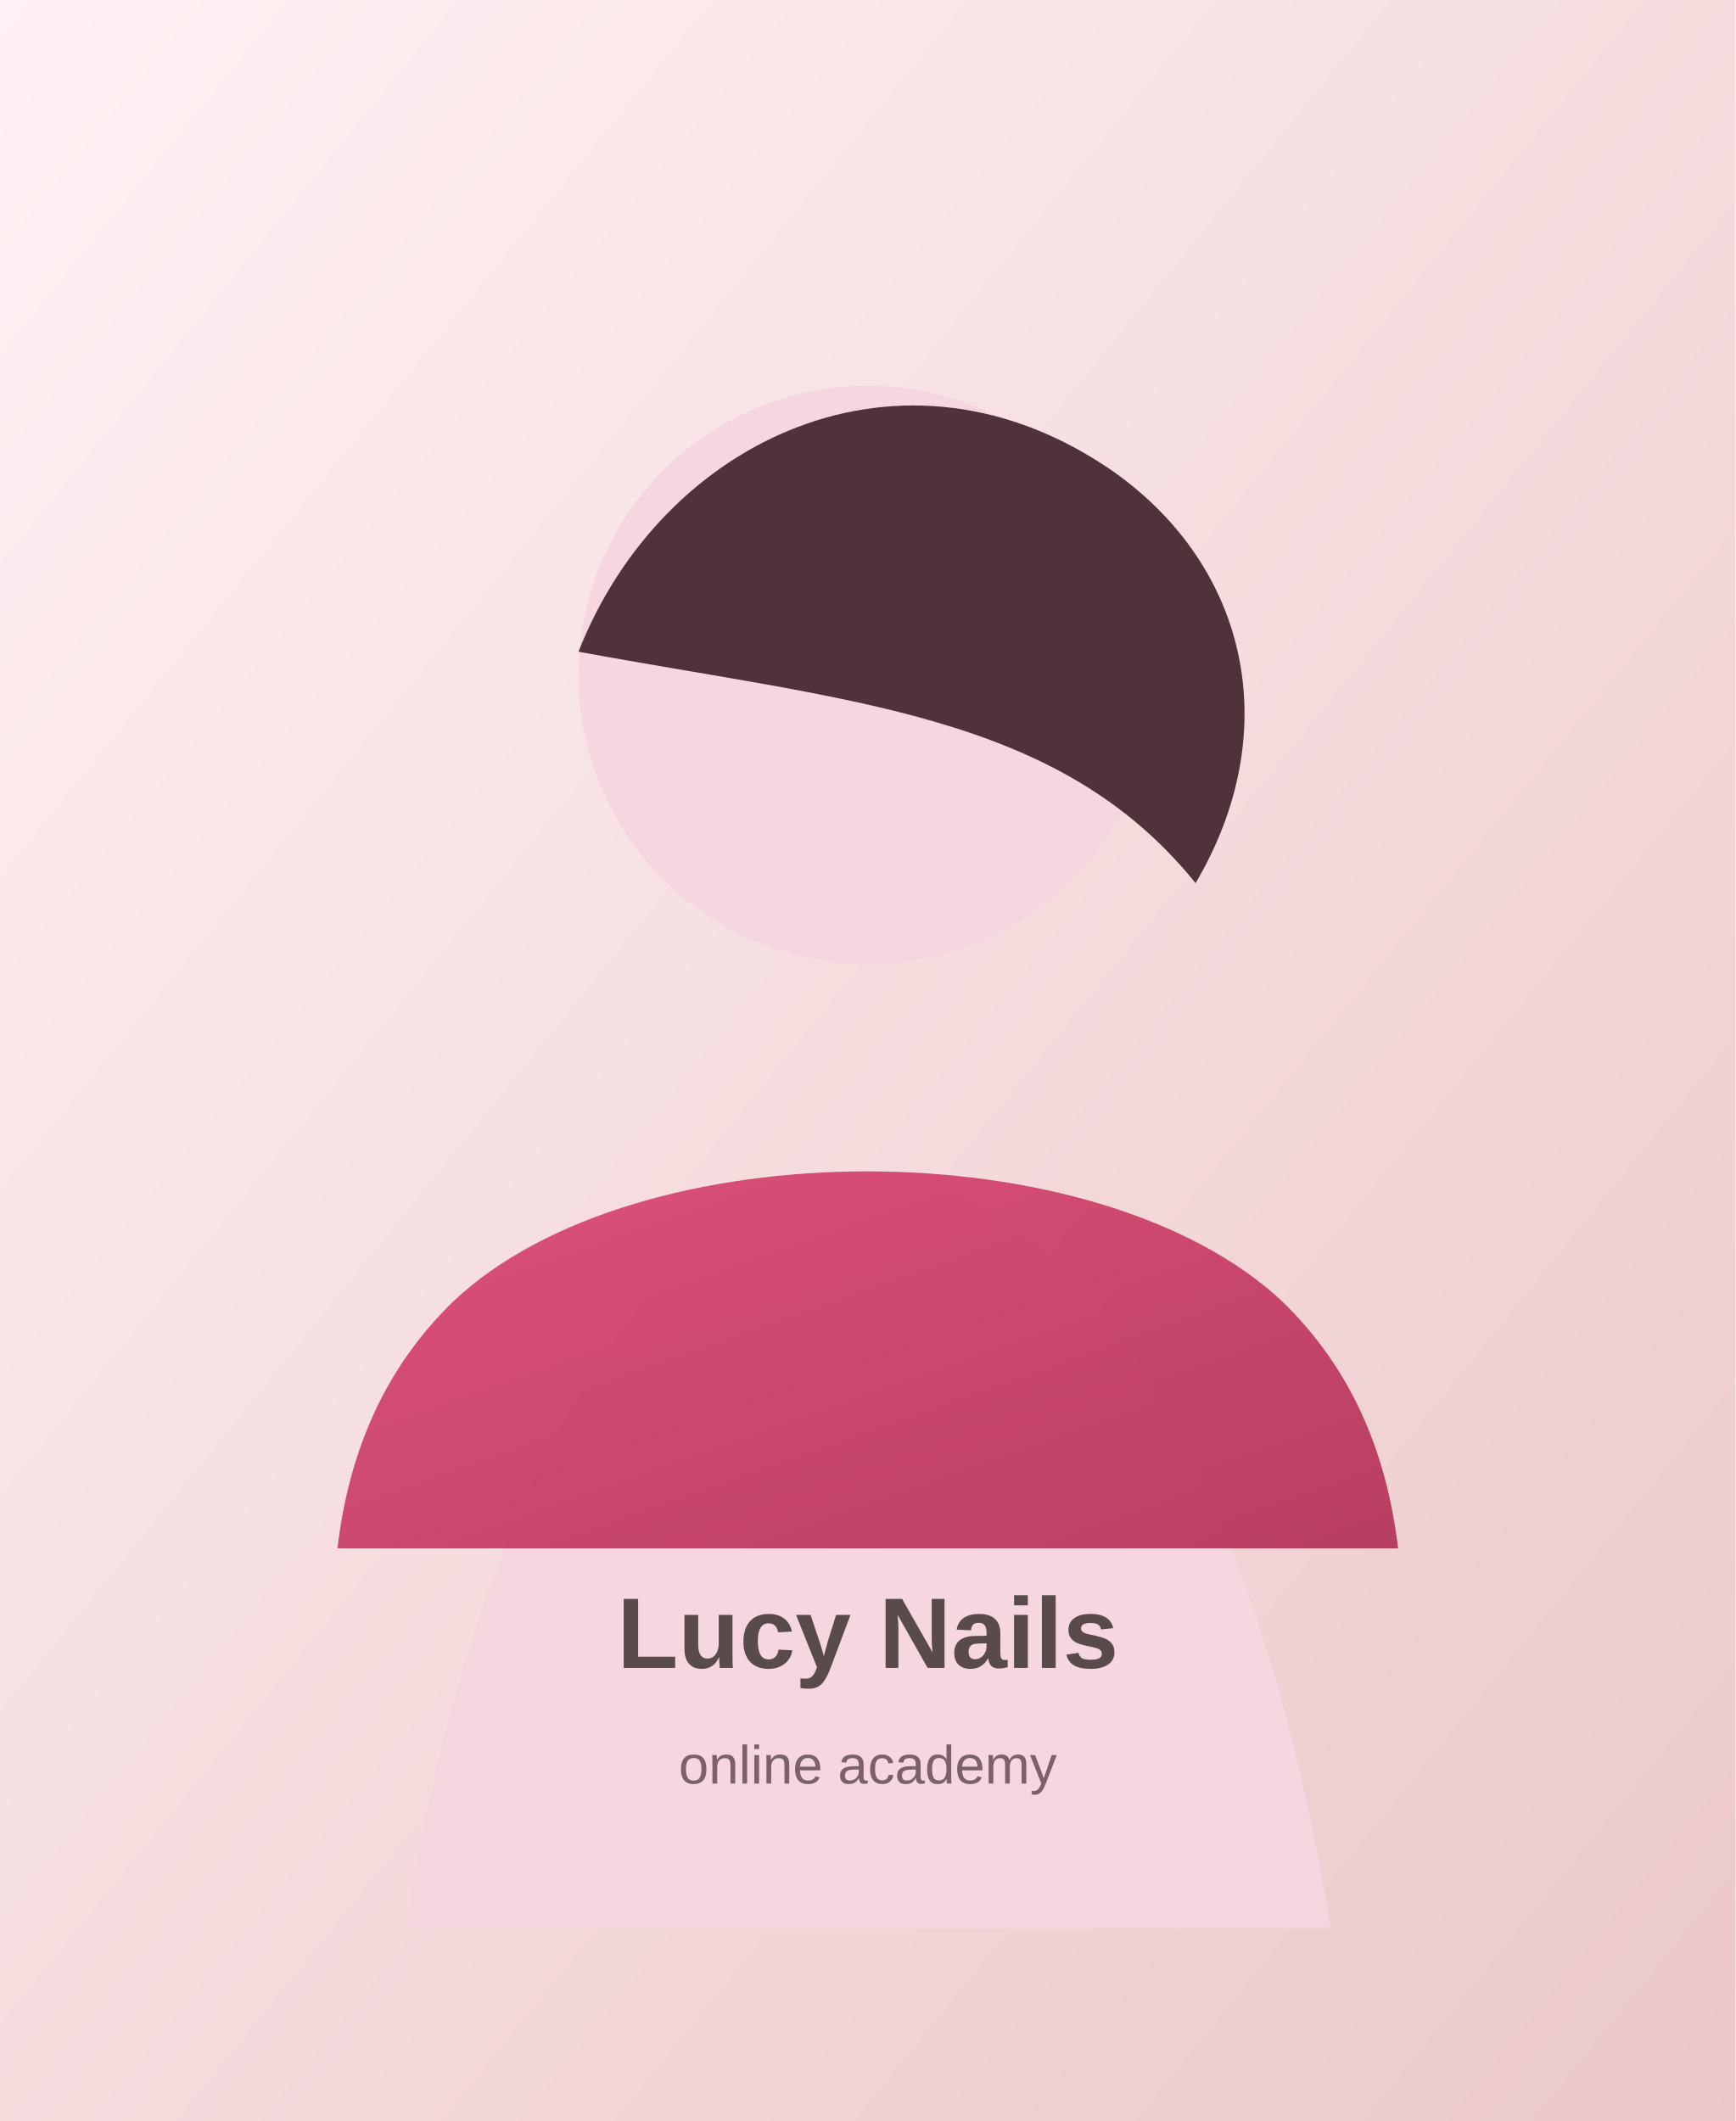
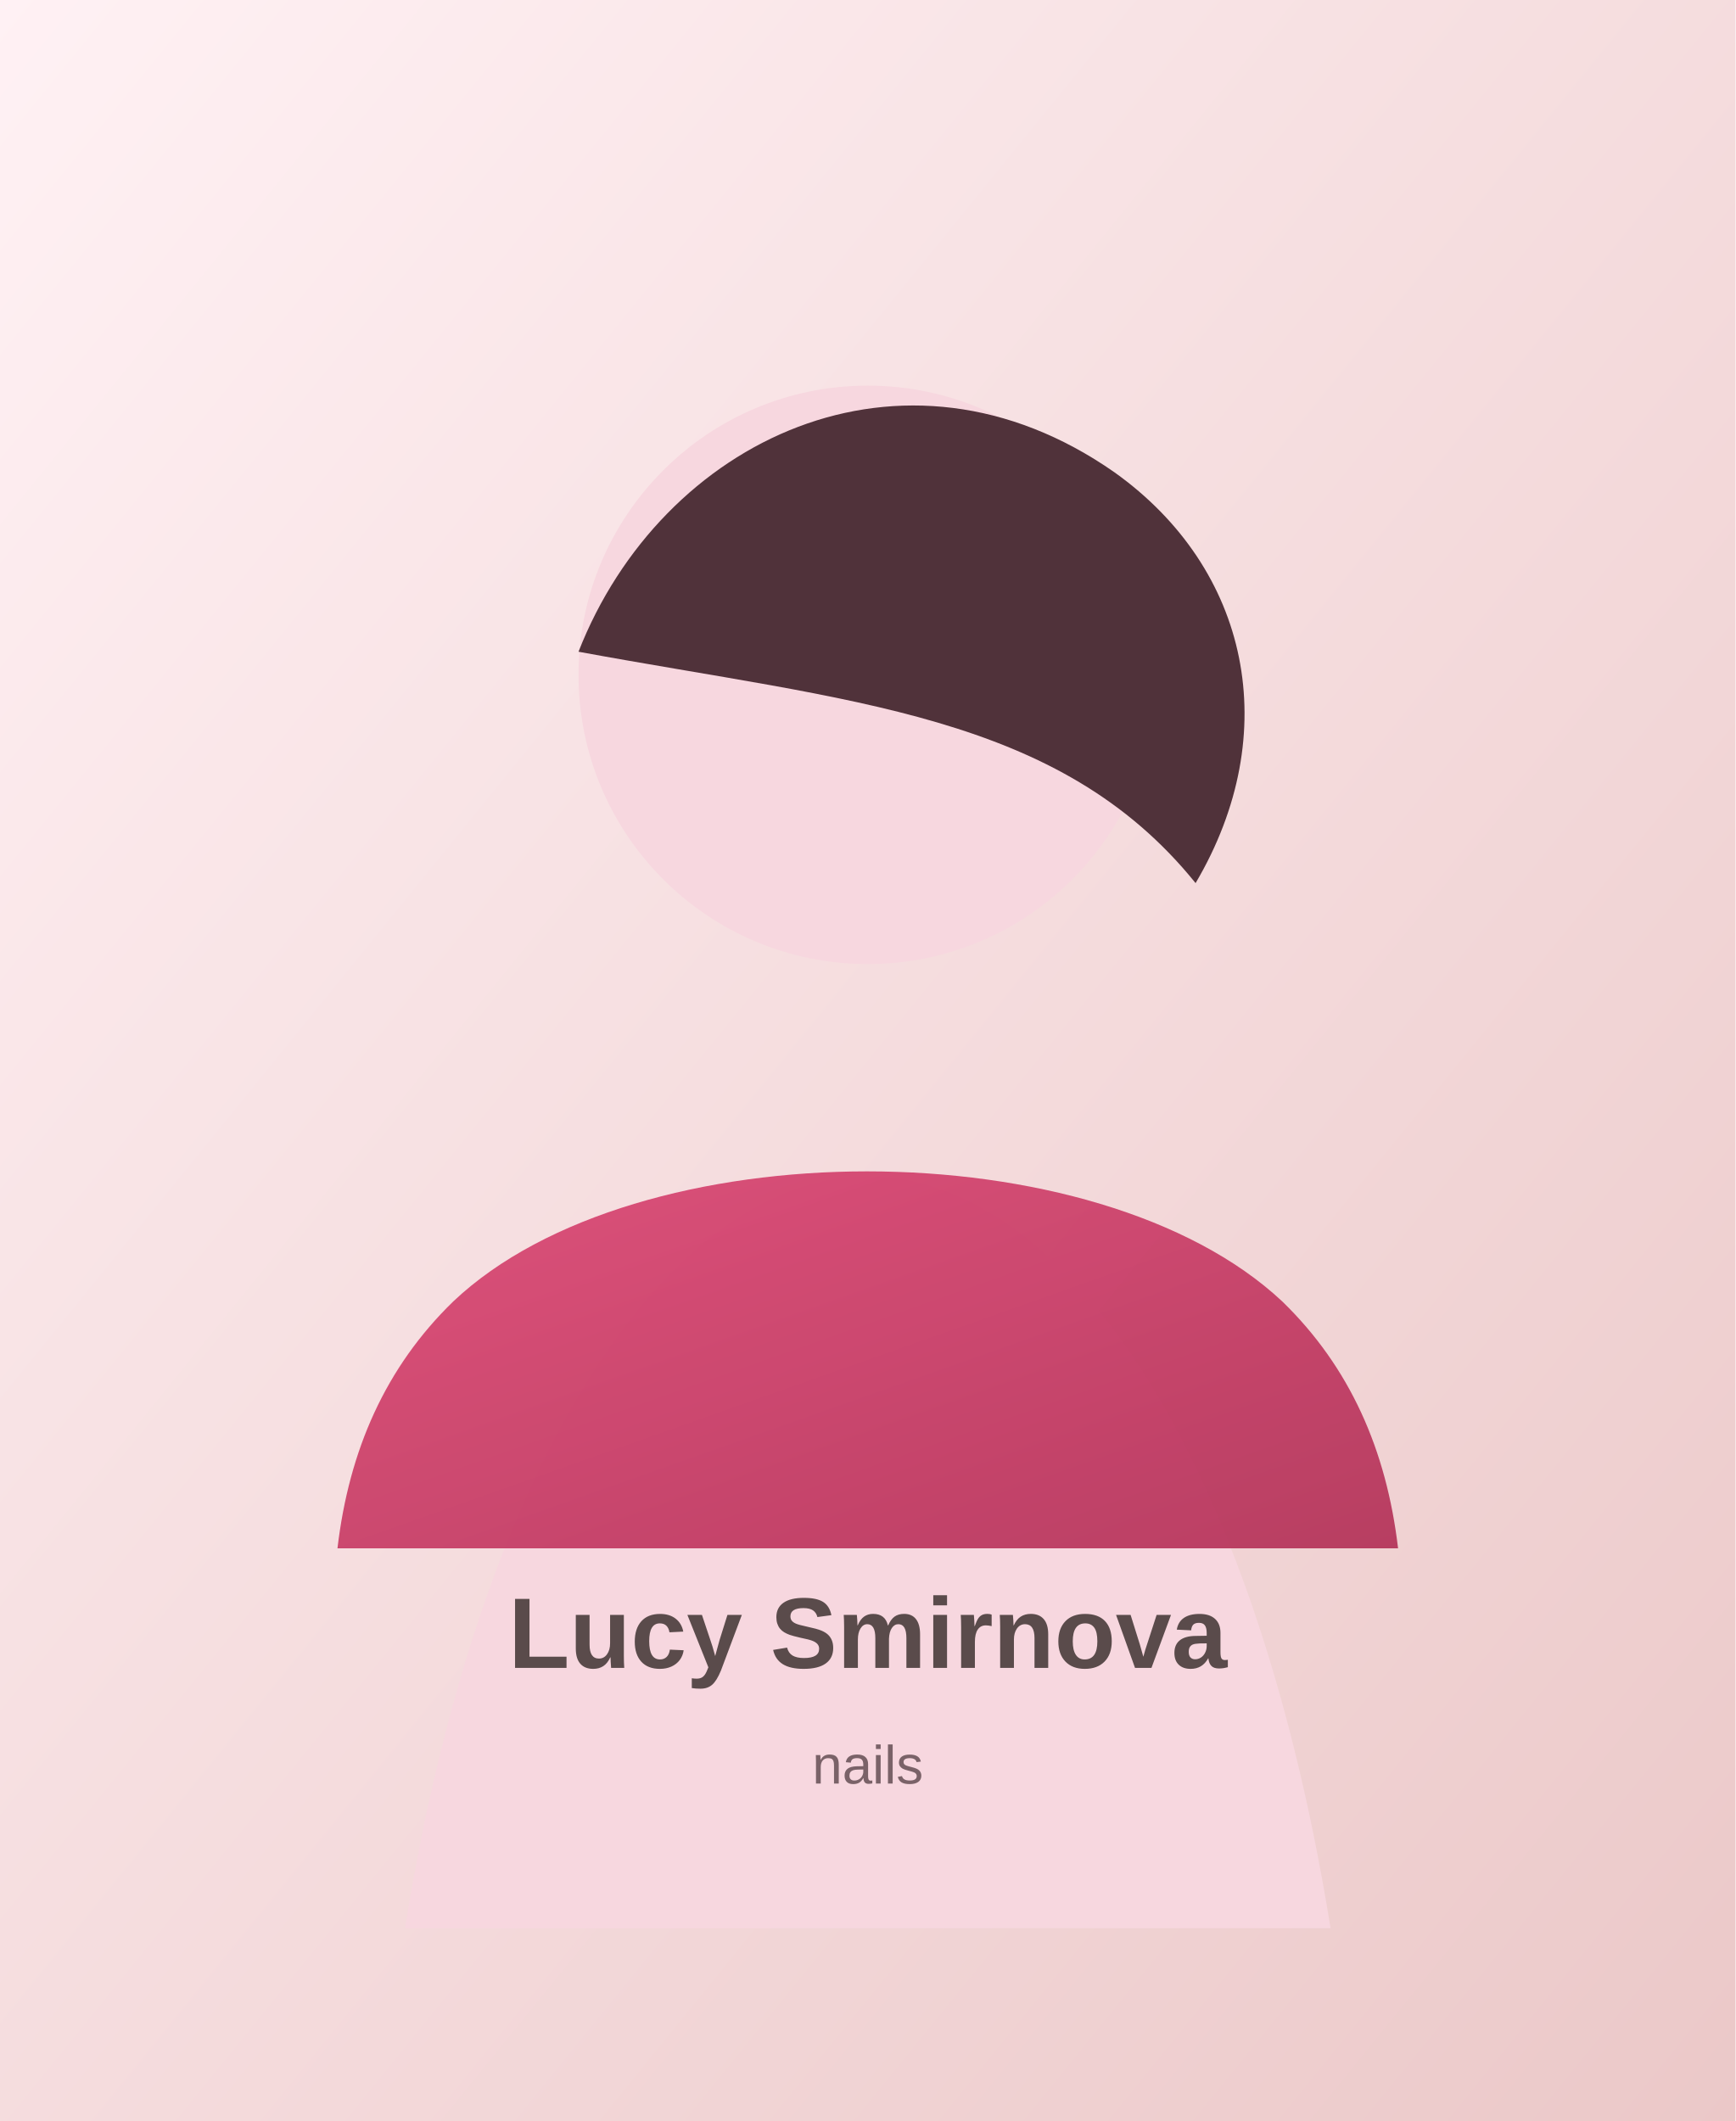
- <svg xmlns="http://www.w3.org/2000/svg" viewBox="0 0 900 1100" role="img" aria-label="Lucy Nails Academy instructor placeholder">
+ <svg xmlns="http://www.w3.org/2000/svg" viewBox="0 0 900 1100" role="img" aria-label="Lucy Smirnova instructor placeholder">
  <defs>
    <linearGradient id="bg" x1="0" y1="0" x2="1" y2="1">
      <stop offset="0" stop-color="#fff1f4" />
      <stop offset="1" stop-color="#ebc8c8" />
    </linearGradient>
    <linearGradient id="accent" x1="0" y1="0" x2="1" y2="1">
      <stop offset="0" stop-color="#db3f6e" />
      <stop offset="1" stop-color="#b02a52" />
    </linearGradient>
  </defs>
  <rect width="900" height="1100" fill="url(#bg)" />
  <circle cx="450" cy="350" r="150" fill="#f7d7df" />
  <path d="M210 1000c42-260 145-390 240-390s198 130 240 390z" fill="#f7d7df" />
  <path d="M235 675c95-90 334-90 430 0 35 34 54 77 60 128H175c6-51 25-94 60-128z" fill="url(#accent)" opacity=".88" />
  <path d="M300 338c43-110 168-170 278-93 70 50 88 135 42 213-71-88-179-94-320-120z" fill="#50323a" />
-   <text x="450" y="865" text-anchor="middle" font-family="Arial, sans-serif" font-size="52" font-weight="700" fill="#5a4b4b">Lucy Nails</text>
-   <text x="450" y="925" text-anchor="middle" font-family="Arial, sans-serif" font-size="28" fill="#7a6268">online academy</text>
+   <text x="450" y="865" text-anchor="middle" font-family="Arial, sans-serif" font-size="52" font-weight="700" fill="#5a4b4b">Lucy Smirnova</text>
+   <text x="450" y="925" text-anchor="middle" font-family="Arial, sans-serif" font-size="28" fill="#7a6268">nails</text>
</svg>
